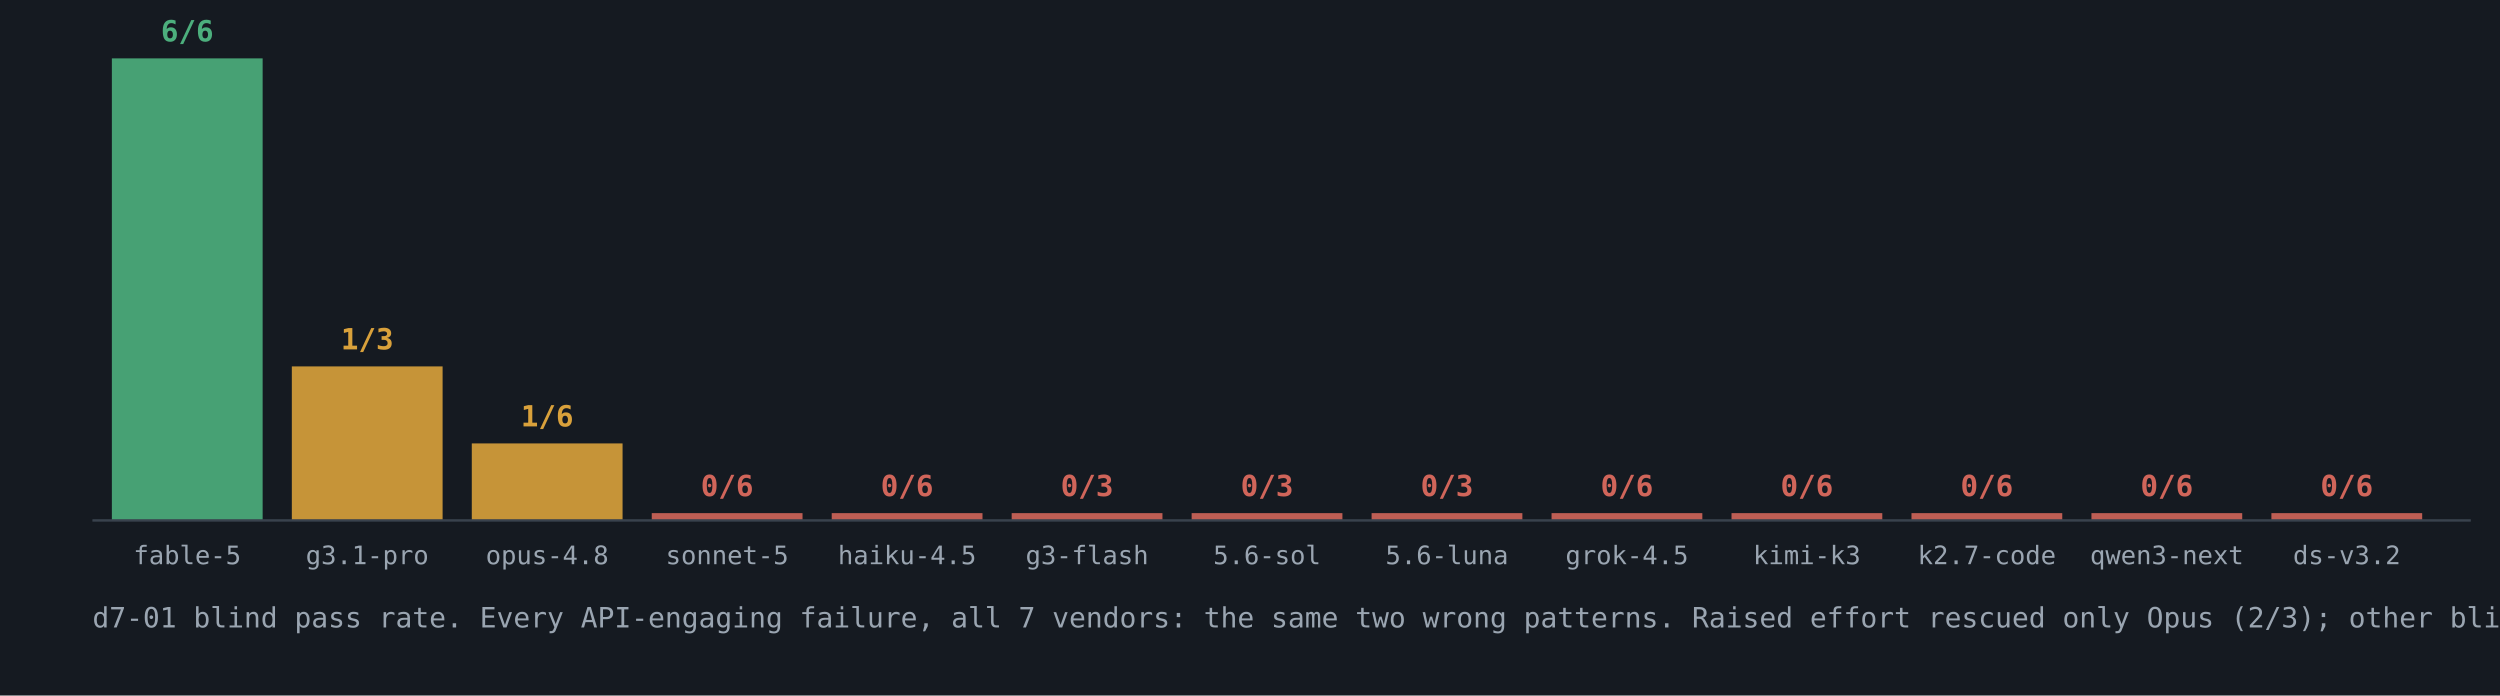
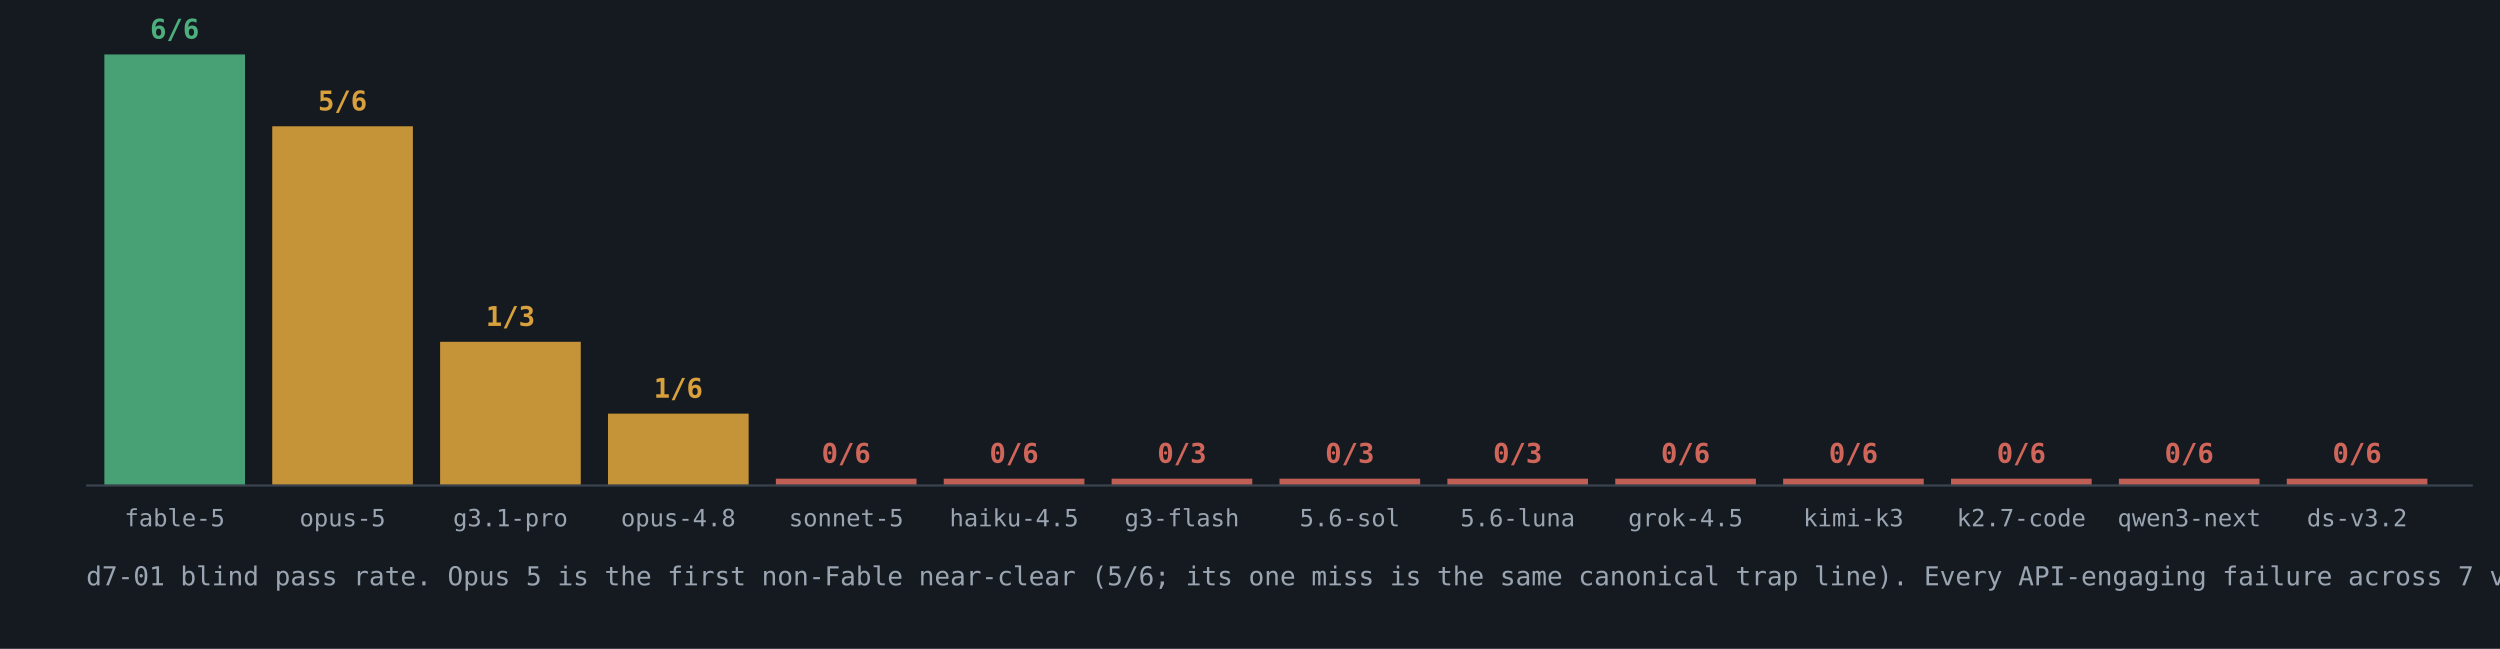
- <svg xmlns="http://www.w3.org/2000/svg" width="1028" height="286" viewBox="0 0 1028 286" font-family="ui-monospace,'SF Mono','Cascadia Code',Menlo,Consolas,monospace">
-   <rect width="1028" height="286" fill="#151A21" />
+ <svg xmlns="http://www.w3.org/2000/svg" width="1102" height="286" viewBox="0 0 1102 286" font-family="ui-monospace,'SF Mono','Cascadia Code',Menlo,Consolas,monospace">
+   <rect width="1102" height="286" fill="#151A21" />
  <rect x="46" y="24.0" width="62" height="190.0" fill="#4CAF7D" opacity="0.9" />
  <text x="77.0" y="17.0" font-size="12" fill="#4CAF7D" text-anchor="middle" font-weight="bold">6/6</text>
  <text x="77.0" y="232" font-size="10.5" fill="#9AA5B1" text-anchor="middle" font-weight="normal">fable-5</text>
-   <rect x="120" y="150.667" width="62" height="63.333" fill="#D9A13B" opacity="0.9" />
-   <text x="151.0" y="143.667" font-size="12" fill="#D9A13B" text-anchor="middle" font-weight="bold">1/3</text>
-   <text x="151.0" y="232" font-size="10.5" fill="#9AA5B1" text-anchor="middle" font-weight="normal">g3.1-pro</text>
-   <rect x="194" y="182.333" width="62" height="31.667" fill="#D9A13B" opacity="0.9" />
-   <text x="225.0" y="175.333" font-size="12" fill="#D9A13B" text-anchor="middle" font-weight="bold">1/6</text>
-   <text x="225.0" y="232" font-size="10.5" fill="#9AA5B1" text-anchor="middle" font-weight="normal">opus-4.8</text>
-   <rect x="268" y="211" width="62" height="3" fill="#D0655A" opacity="0.9" />
-   <text x="299.0" y="204" font-size="12" fill="#D0655A" text-anchor="middle" font-weight="bold">0/6</text>
-   <text x="299.0" y="232" font-size="10.5" fill="#9AA5B1" text-anchor="middle" font-weight="normal">sonnet-5</text>
+   <rect x="120" y="55.667" width="62" height="158.333" fill="#D9A13B" opacity="0.9" />
+   <text x="151.0" y="48.667" font-size="12" fill="#D9A13B" text-anchor="middle" font-weight="bold">5/6</text>
+   <text x="151.0" y="232" font-size="10.5" fill="#9AA5B1" text-anchor="middle" font-weight="normal">opus-5</text>
+   <rect x="194" y="150.667" width="62" height="63.333" fill="#D9A13B" opacity="0.9" />
+   <text x="225.0" y="143.667" font-size="12" fill="#D9A13B" text-anchor="middle" font-weight="bold">1/3</text>
+   <text x="225.0" y="232" font-size="10.5" fill="#9AA5B1" text-anchor="middle" font-weight="normal">g3.1-pro</text>
+   <rect x="268" y="182.333" width="62" height="31.667" fill="#D9A13B" opacity="0.9" />
+   <text x="299.0" y="175.333" font-size="12" fill="#D9A13B" text-anchor="middle" font-weight="bold">1/6</text>
+   <text x="299.0" y="232" font-size="10.5" fill="#9AA5B1" text-anchor="middle" font-weight="normal">opus-4.8</text>
  <rect x="342" y="211" width="62" height="3" fill="#D0655A" opacity="0.9" />
  <text x="373.0" y="204" font-size="12" fill="#D0655A" text-anchor="middle" font-weight="bold">0/6</text>
-   <text x="373.0" y="232" font-size="10.5" fill="#9AA5B1" text-anchor="middle" font-weight="normal">haiku-4.5</text>
+   <text x="373.0" y="232" font-size="10.5" fill="#9AA5B1" text-anchor="middle" font-weight="normal">sonnet-5</text>
  <rect x="416" y="211" width="62" height="3" fill="#D0655A" opacity="0.9" />
-   <text x="447.0" y="204" font-size="12" fill="#D0655A" text-anchor="middle" font-weight="bold">0/3</text>
-   <text x="447.0" y="232" font-size="10.5" fill="#9AA5B1" text-anchor="middle" font-weight="normal">g3-flash</text>
+   <text x="447.0" y="204" font-size="12" fill="#D0655A" text-anchor="middle" font-weight="bold">0/6</text>
+   <text x="447.0" y="232" font-size="10.5" fill="#9AA5B1" text-anchor="middle" font-weight="normal">haiku-4.5</text>
  <rect x="490" y="211" width="62" height="3" fill="#D0655A" opacity="0.9" />
  <text x="521.0" y="204" font-size="12" fill="#D0655A" text-anchor="middle" font-weight="bold">0/3</text>
-   <text x="521.0" y="232" font-size="10.5" fill="#9AA5B1" text-anchor="middle" font-weight="normal">5.6-sol</text>
+   <text x="521.0" y="232" font-size="10.5" fill="#9AA5B1" text-anchor="middle" font-weight="normal">g3-flash</text>
  <rect x="564" y="211" width="62" height="3" fill="#D0655A" opacity="0.9" />
  <text x="595.0" y="204" font-size="12" fill="#D0655A" text-anchor="middle" font-weight="bold">0/3</text>
-   <text x="595.0" y="232" font-size="10.5" fill="#9AA5B1" text-anchor="middle" font-weight="normal">5.6-luna</text>
+   <text x="595.0" y="232" font-size="10.5" fill="#9AA5B1" text-anchor="middle" font-weight="normal">5.6-sol</text>
  <rect x="638" y="211" width="62" height="3" fill="#D0655A" opacity="0.9" />
-   <text x="669.0" y="204" font-size="12" fill="#D0655A" text-anchor="middle" font-weight="bold">0/6</text>
-   <text x="669.0" y="232" font-size="10.5" fill="#9AA5B1" text-anchor="middle" font-weight="normal">grok-4.5</text>
+   <text x="669.0" y="204" font-size="12" fill="#D0655A" text-anchor="middle" font-weight="bold">0/3</text>
+   <text x="669.0" y="232" font-size="10.5" fill="#9AA5B1" text-anchor="middle" font-weight="normal">5.6-luna</text>
  <rect x="712" y="211" width="62" height="3" fill="#D0655A" opacity="0.9" />
  <text x="743.0" y="204" font-size="12" fill="#D0655A" text-anchor="middle" font-weight="bold">0/6</text>
-   <text x="743.0" y="232" font-size="10.5" fill="#9AA5B1" text-anchor="middle" font-weight="normal">kimi-k3</text>
+   <text x="743.0" y="232" font-size="10.5" fill="#9AA5B1" text-anchor="middle" font-weight="normal">grok-4.5</text>
  <rect x="786" y="211" width="62" height="3" fill="#D0655A" opacity="0.9" />
  <text x="817.0" y="204" font-size="12" fill="#D0655A" text-anchor="middle" font-weight="bold">0/6</text>
-   <text x="817.0" y="232" font-size="10.5" fill="#9AA5B1" text-anchor="middle" font-weight="normal">k2.7-code</text>
+   <text x="817.0" y="232" font-size="10.5" fill="#9AA5B1" text-anchor="middle" font-weight="normal">kimi-k3</text>
  <rect x="860" y="211" width="62" height="3" fill="#D0655A" opacity="0.9" />
  <text x="891.0" y="204" font-size="12" fill="#D0655A" text-anchor="middle" font-weight="bold">0/6</text>
-   <text x="891.0" y="232" font-size="10.5" fill="#9AA5B1" text-anchor="middle" font-weight="normal">qwen3-next</text>
+   <text x="891.0" y="232" font-size="10.5" fill="#9AA5B1" text-anchor="middle" font-weight="normal">k2.7-code</text>
  <rect x="934" y="211" width="62" height="3" fill="#D0655A" opacity="0.9" />
  <text x="965.0" y="204" font-size="12" fill="#D0655A" text-anchor="middle" font-weight="bold">0/6</text>
-   <text x="965.0" y="232" font-size="10.5" fill="#9AA5B1" text-anchor="middle" font-weight="normal">ds-v3.2</text>
-   <line x1="38" y1="214" x2="1016" y2="214" stroke="#39424D" />
-   <text x="38" y="258" font-size="11.5" fill="#9AA5B1" text-anchor="start" font-weight="normal">d7-01 blind pass rate. Every API-engaging failure, all 7 vendors: the same two wrong patterns. Raised effort rescued only Opus (2/3); other blind-failers 0/24.</text>
+   <text x="965.0" y="232" font-size="10.5" fill="#9AA5B1" text-anchor="middle" font-weight="normal">qwen3-next</text>
+   <rect x="1008" y="211" width="62" height="3" fill="#D0655A" opacity="0.9" />
+   <text x="1039.0" y="204" font-size="12" fill="#D0655A" text-anchor="middle" font-weight="bold">0/6</text>
+   <text x="1039.0" y="232" font-size="10.5" fill="#9AA5B1" text-anchor="middle" font-weight="normal">ds-v3.2</text>
+   <line x1="38" y1="214" x2="1090" y2="214" stroke="#39424D" />
+   <text x="38" y="258" font-size="11.5" fill="#9AA5B1" text-anchor="start" font-weight="normal">d7-01 blind pass rate. Opus 5 is the first non-Fable near-clear (5/6; its one miss is the same canonical trap line). Every API-engaging failure across 7 vendors: the same two wrong patterns.</text>
</svg>
